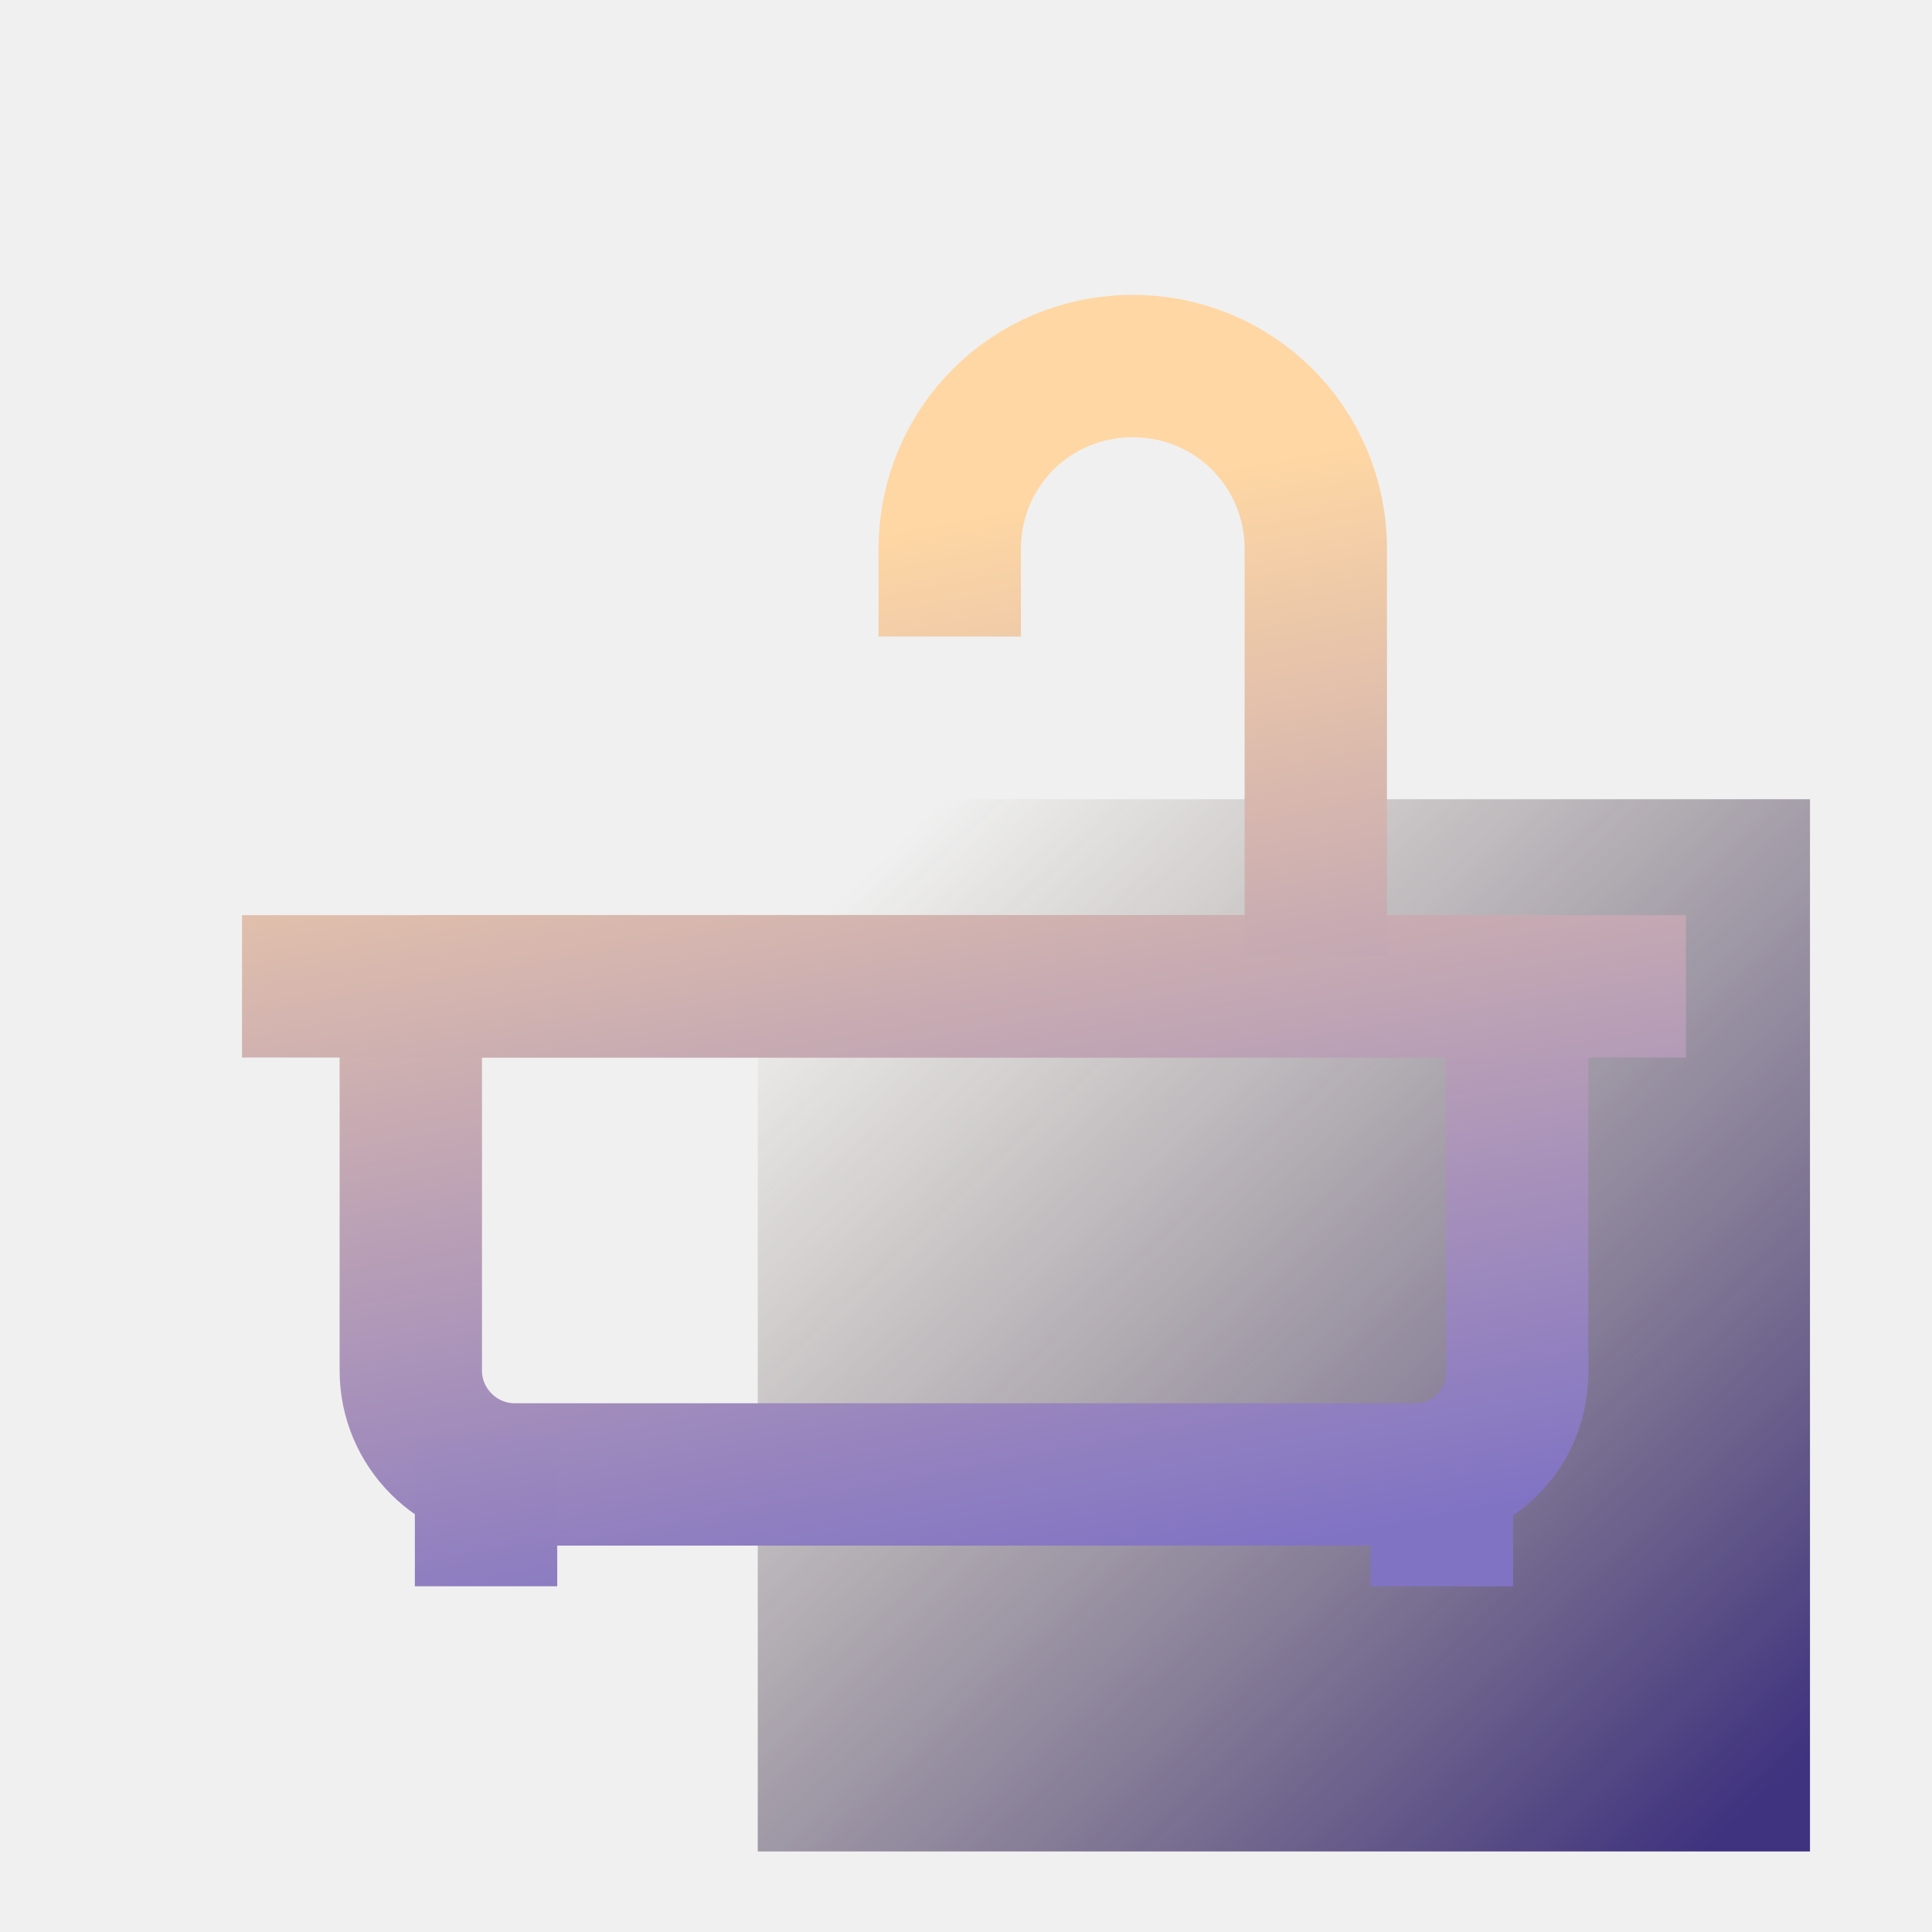
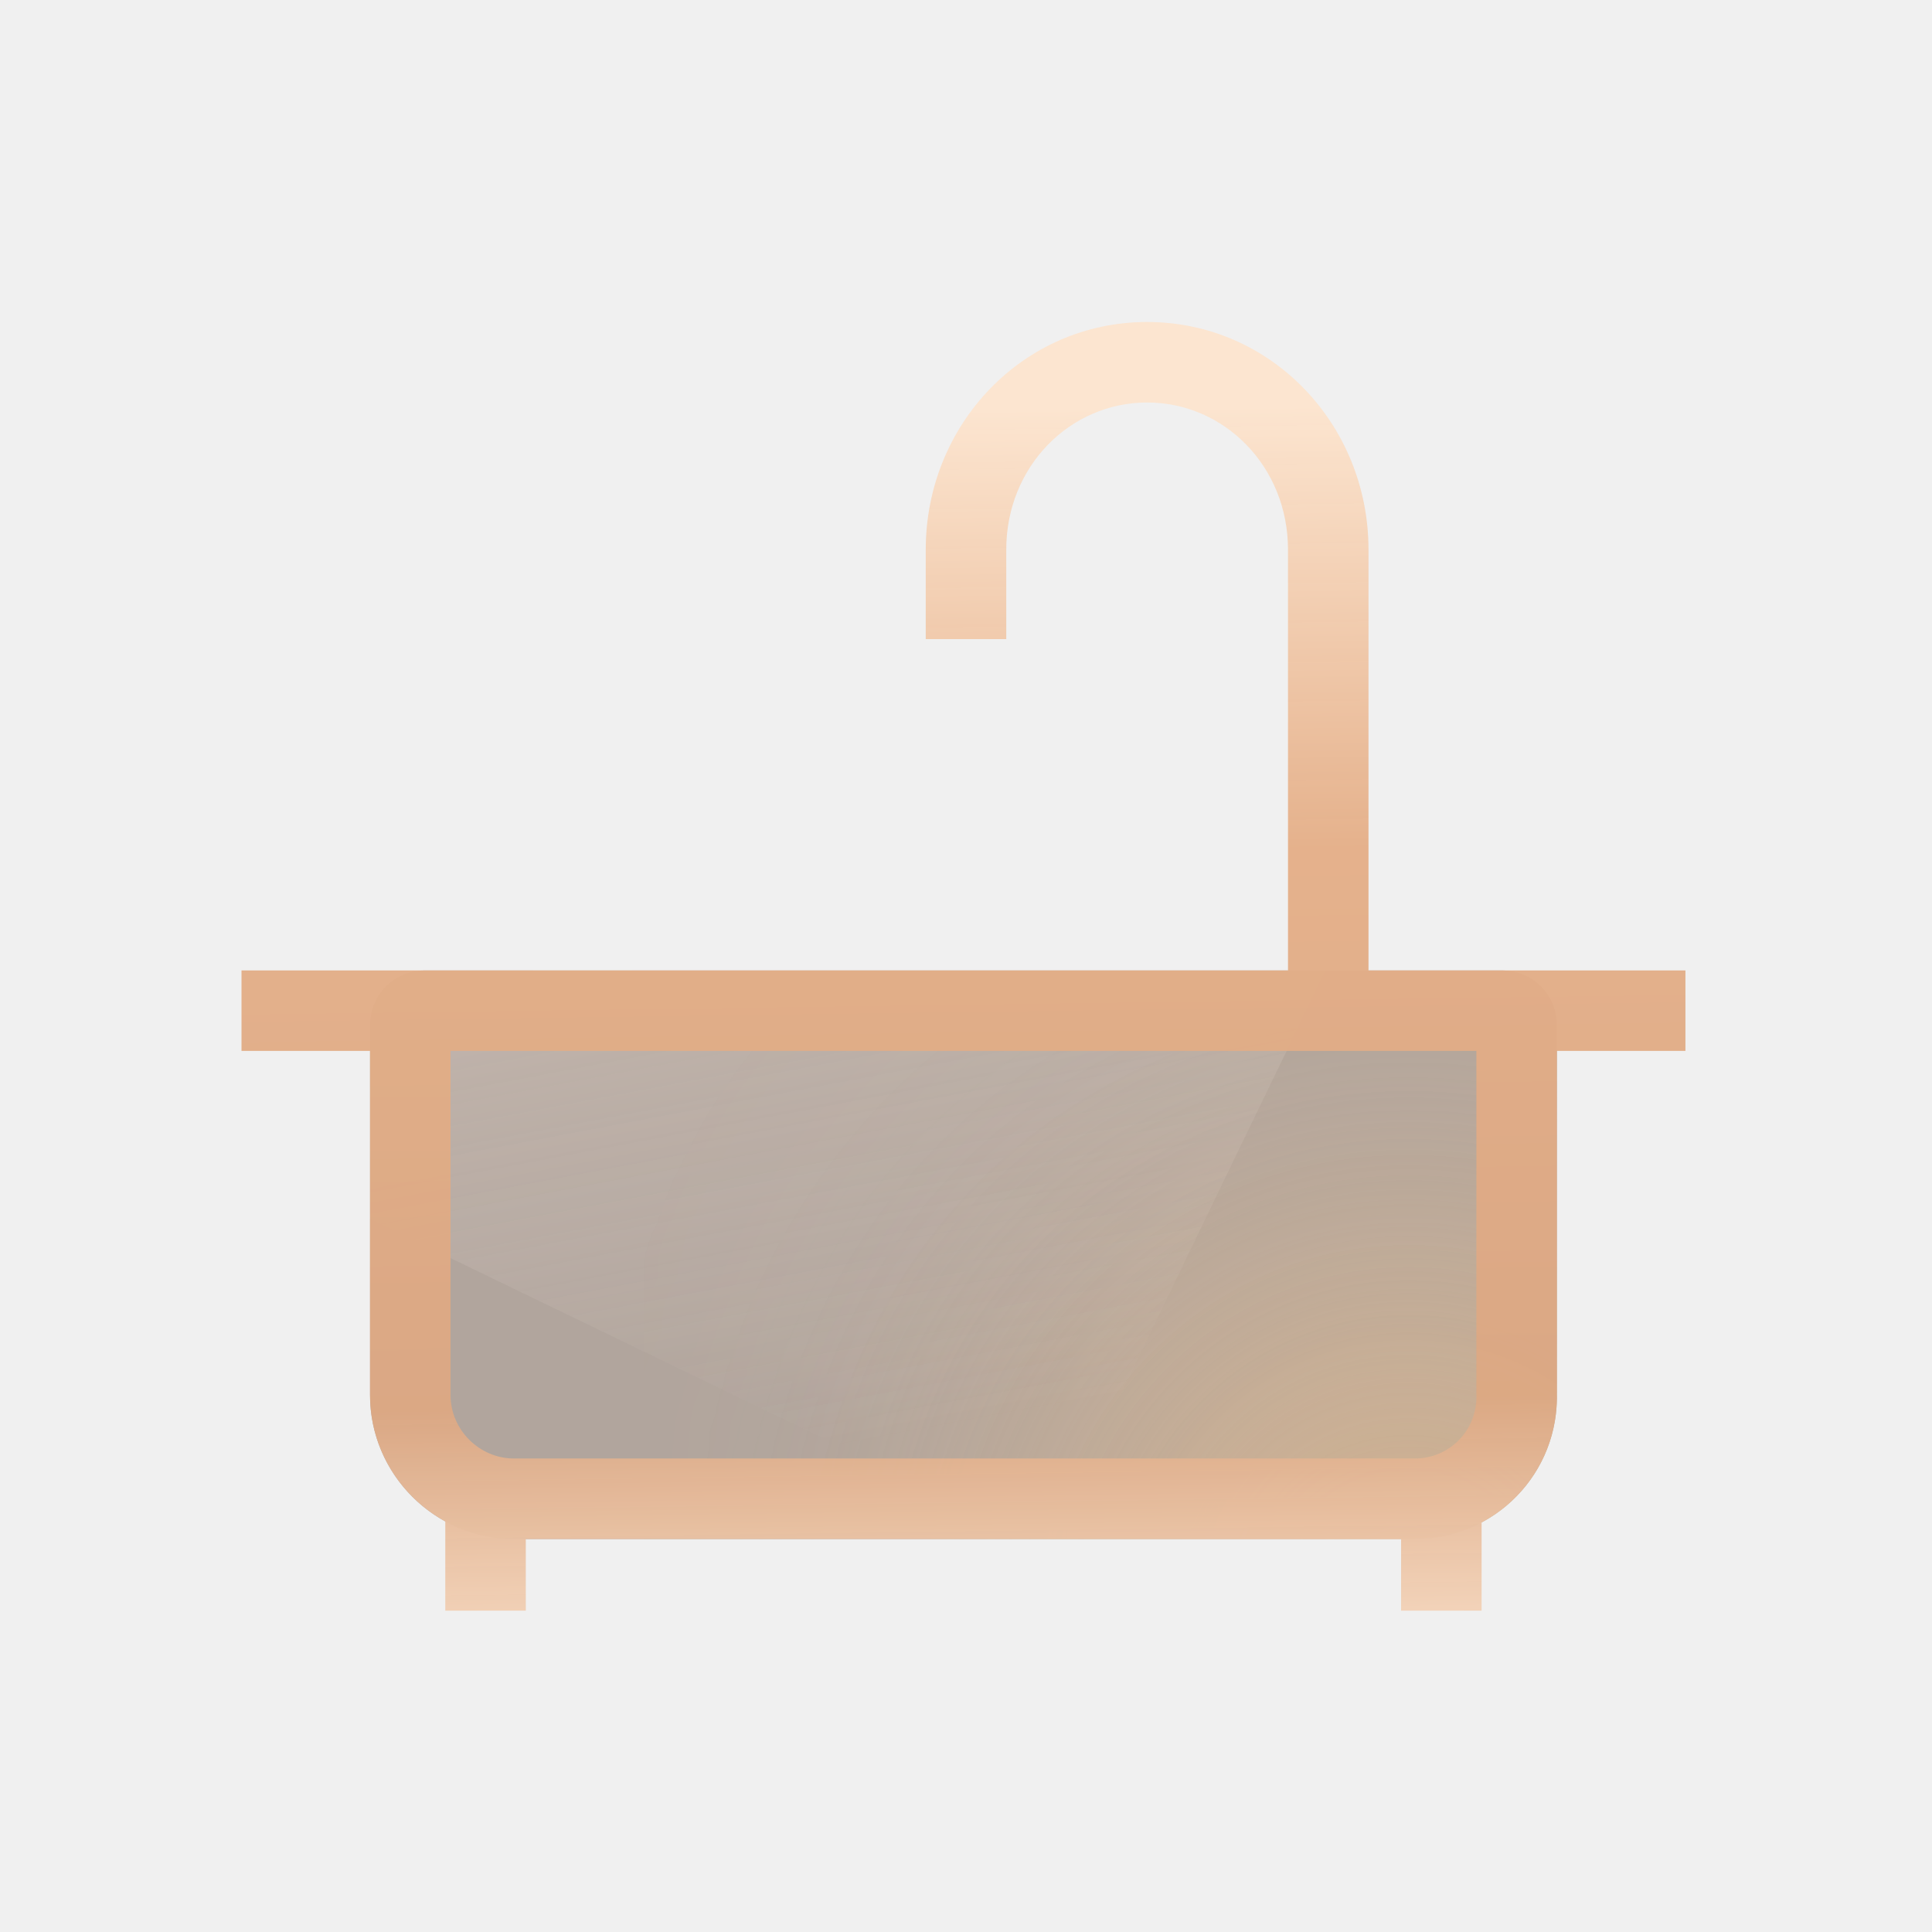
- <svg xmlns="http://www.w3.org/2000/svg" width="95" height="95" viewBox="0 0 95 95" fill="none">
-   <rect width="51.739" height="51.739" transform="matrix(-1 0 0 1 89 39.2998)" fill="url(#paint0_linear_547_2021)" />
-   <path d="M69.6 72.5H25.3C22.5 72.5 20.2 70.2 20.2 67.4V49.2C20.2 48.8 20.5 48.5 20.9 48.5H73.9C74.3 48.5 74.6 48.8 74.6 49.2V67.3C74.7 70.2 72.4 72.5 69.6 72.5Z" stroke="url(#paint1_linear_547_2021)" stroke-width="7" stroke-miterlimit="10" />
-   <path d="M23.9 70.6V78" stroke="url(#paint2_linear_547_2021)" stroke-width="7" stroke-miterlimit="10" />
-   <path d="M70.9 70.6V78" stroke="url(#paint3_linear_547_2021)" stroke-width="7" stroke-miterlimit="10" />
-   <path d="M11.9 48.5H82.9" stroke="url(#paint4_linear_547_2021)" stroke-width="7" stroke-miterlimit="10" />
-   <path d="M46.7 31.3V27C46.7 22 50.7 18 55.7 18C60.7 18 64.7 22 64.7 27V47" stroke="url(#paint5_linear_547_2021)" stroke-width="7" stroke-miterlimit="10" />
+ <svg xmlns="http://www.w3.org/2000/svg" width="48" height="48" viewBox="0 0 48 48" fill="none">
+   <mask id="mask0_1967_7721" style="mask-type:alpha" maskUnits="userSpaceOnUse" x="9" y="24" width="30" height="15">
+     <path d="M35.154 37.237H12.771C11.356 37.237 10.194 36.075 10.194 34.66V25.464C10.194 25.262 10.345 25.111 10.547 25.111H37.326C37.529 25.111 37.68 25.262 37.68 25.464V34.609C37.731 36.075 36.569 37.237 35.154 37.237Z" fill="#D9D9D9" stroke-width="2" stroke-miterlimit="10" stroke="white" />
+   </mask>
+   <g mask="url(#mask0_1967_7721)">
+     <mask id="mask1_1967_7721" style="mask-type:alpha" maskUnits="userSpaceOnUse" x="6" y="11" width="40" height="40">
+       <rect x="6" y="11" width="40" height="40" fill="url(#paint0_linear_1967_7721)" />
+     </mask>
+     <g mask="url(#mask1_1967_7721)">
+       <rect opacity="0.4" x="6" y="11" width="40" height="40" fill="url(#paint1_linear_1967_7721)" />
+       <g opacity="0.5" filter="url(#filter0_f_1967_7721)">
+         <circle cx="35" cy="40" r="9" fill="#F9C385" />
+       </g>
+       <rect opacity="0.4" x="7.411" y="-15" width="40" height="40" transform="rotate(25.8023 7.41071 -15)" fill="url(#paint2_linear_1967_7721)" />
+     </g>
+   </g>
+   <path d="M28.5 8C31.584 8 34 10.549 34 13.655V24.11H41.874V26.11H38.68V34.609H38.679C38.714 36.016 37.944 37.22 36.81 37.823V40.017H34.81V38.236H13.063V40.017H11.063V37.8C9.952 37.191 9.193 36.01 9.193 34.66V26.11H6V24.11H32V13.655C32 11.589 30.416 10 28.5 10C26.584 10 25 11.589 25 13.655V15.879H23V13.655C23 10.549 25.416 8 28.5 8ZM11.193 34.66C11.194 35.522 11.908 36.236 12.771 36.236H35.153C36.009 36.236 36.711 35.536 36.681 34.644L36.68 34.627V26.11H11.193V34.66Z" fill="url(#paint3_linear_1967_7721)" />
  <defs>
-     <linearGradient id="paint0_linear_547_2021" x1="48.635" y1="5.691" x2="5.174" y2="51.739" gradientUnits="userSpaceOnUse">
-       <stop stop-color="#5D4D38" stop-opacity="0" />
-       <stop offset="1" stop-color="#3F327F" />
+     <filter id="filter0_f_1967_7721" x="16" y="21" width="38" height="38" filterUnits="userSpaceOnUse" color-interpolation-filters="sRGB">
+       <feFlood flood-opacity="0" result="BackgroundImageFix" />
+       <feBlend mode="normal" in="SourceGraphic" in2="BackgroundImageFix" result="shape" />
+       <feGaussianBlur stdDeviation="5" result="effect1_foregroundBlur_1967_7721" />
+     </filter>
+     <linearGradient id="paint0_linear_1967_7721" x1="18.535" y1="13.128" x2="24.478" y2="50.516" gradientUnits="userSpaceOnUse">
+       <stop offset="0.006" stop-color="#533421" />
    </linearGradient>
-     <linearGradient id="paint1_linear_547_2021" x1="36" y1="16" x2="48" y2="79" gradientUnits="userSpaceOnUse">
-       <stop offset="0.189" stop-color="#FFD7A4" />
-       <stop offset="1" stop-color="#8173C4" />
+     <linearGradient id="paint1_linear_1967_7721" x1="18.535" y1="13.128" x2="24.478" y2="50.516" gradientUnits="userSpaceOnUse">
+       <stop offset="0.006" stop-color="#533421" />
    </linearGradient>
-     <linearGradient id="paint2_linear_547_2021" x1="35.5" y1="16" x2="47" y2="79" gradientUnits="userSpaceOnUse">
-       <stop offset="0.182" stop-color="#FFD7A4" />
-       <stop offset="1" stop-color="#8173C4" />
+     <linearGradient id="paint2_linear_1967_7721" x1="26.039" y1="3.563" x2="41.901" y2="24.973" gradientUnits="userSpaceOnUse">
+       <stop offset="0.006" stop-color="#FDEDE4" />
+       <stop offset="1" stop-color="#FDEDE4" stop-opacity="0" />
    </linearGradient>
-     <linearGradient id="paint3_linear_547_2021" x1="36" y1="16" x2="48" y2="79" gradientUnits="userSpaceOnUse">
-       <stop offset="0.184" stop-color="#FFD7A4" />
-       <stop offset="1" stop-color="#8173C4" />
-     </linearGradient>
-     <linearGradient id="paint4_linear_547_2021" x1="36" y1="16" x2="47" y2="79" gradientUnits="userSpaceOnUse">
-       <stop offset="0.189" stop-color="#FFD7A4" />
-       <stop offset="1" stop-color="#8173C4" />
-     </linearGradient>
-     <linearGradient id="paint5_linear_547_2021" x1="35.5" y1="15.5" x2="47.5" y2="79" gradientUnits="userSpaceOnUse">
-       <stop offset="0.184" stop-color="#FFD7A4" />
-       <stop offset="1" stop-color="#8173C4" />
+     <linearGradient id="paint3_linear_1967_7721" x1="35" y1="42.5" x2="34.5" y2="6" gradientUnits="userSpaceOnUse">
+       <stop stop-color="#FCE5D0" />
+       <stop offset="0.213" stop-color="#DCA883" stop-opacity="0.957" />
+       <stop offset="0.588" stop-color="#E5AF88" stop-opacity="0.956" />
+       <stop offset="0.889" stop-color="#FCE5D0" />
    </linearGradient>
  </defs>
</svg>
